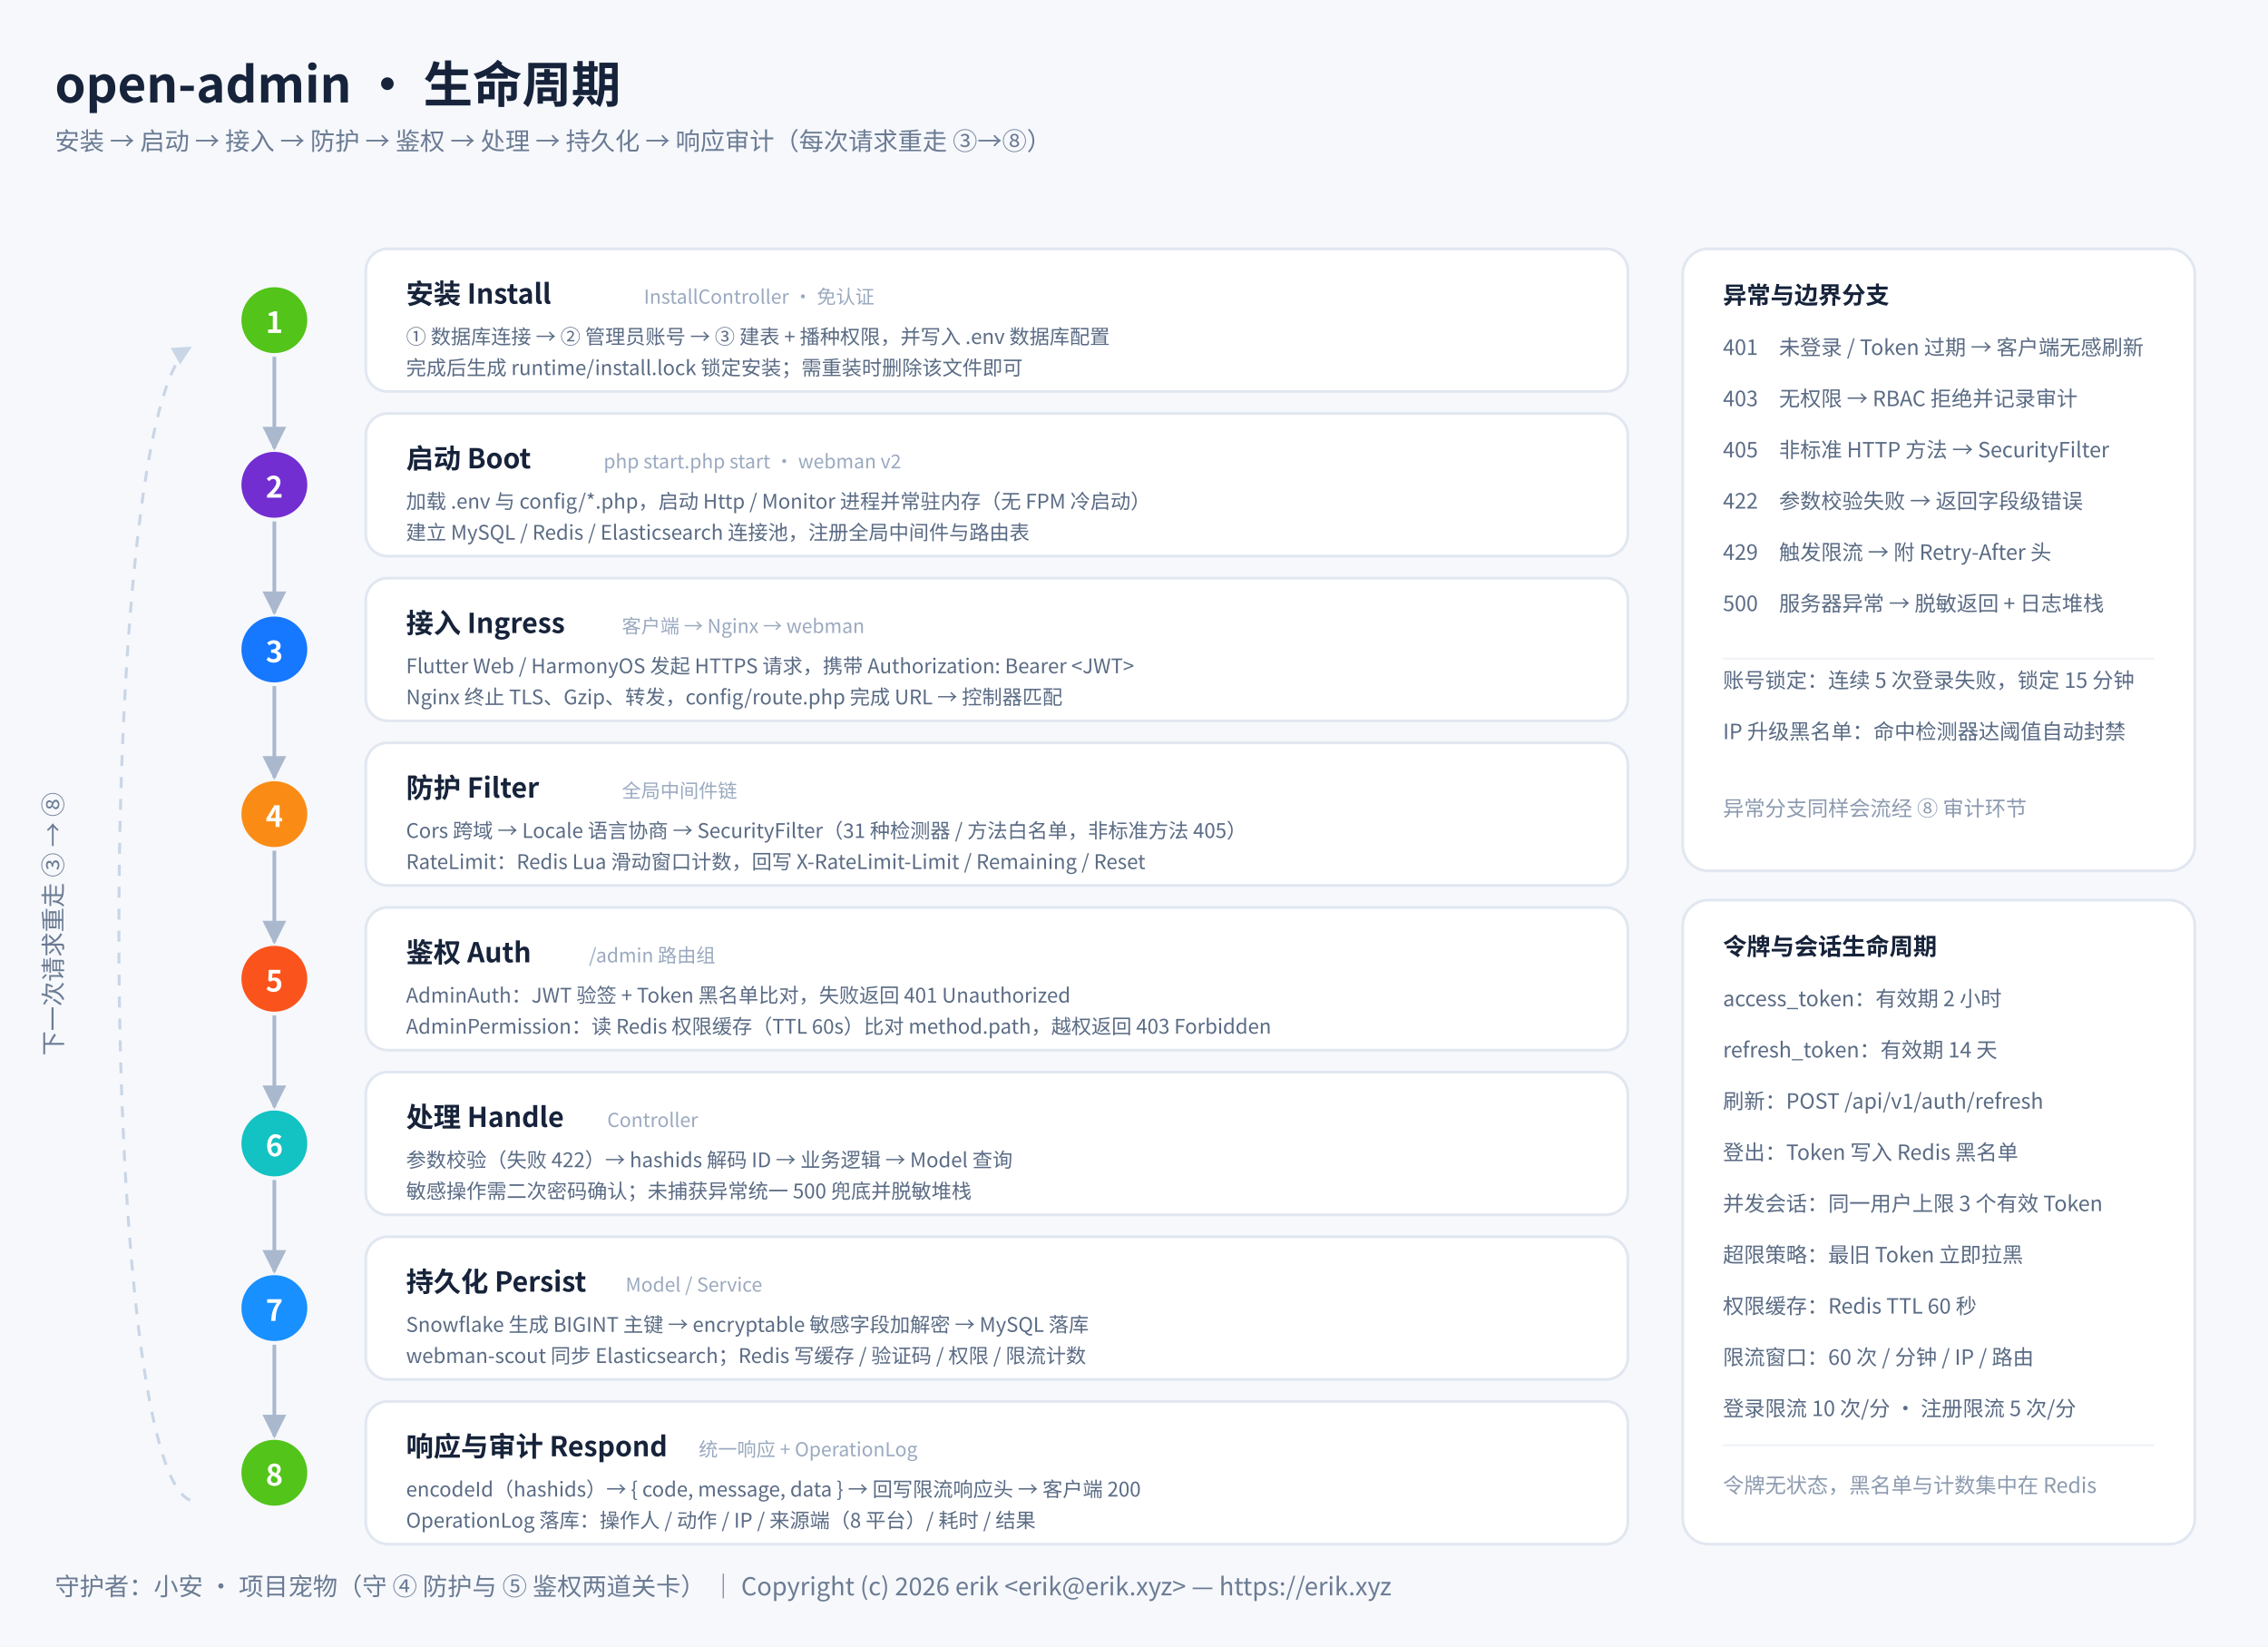
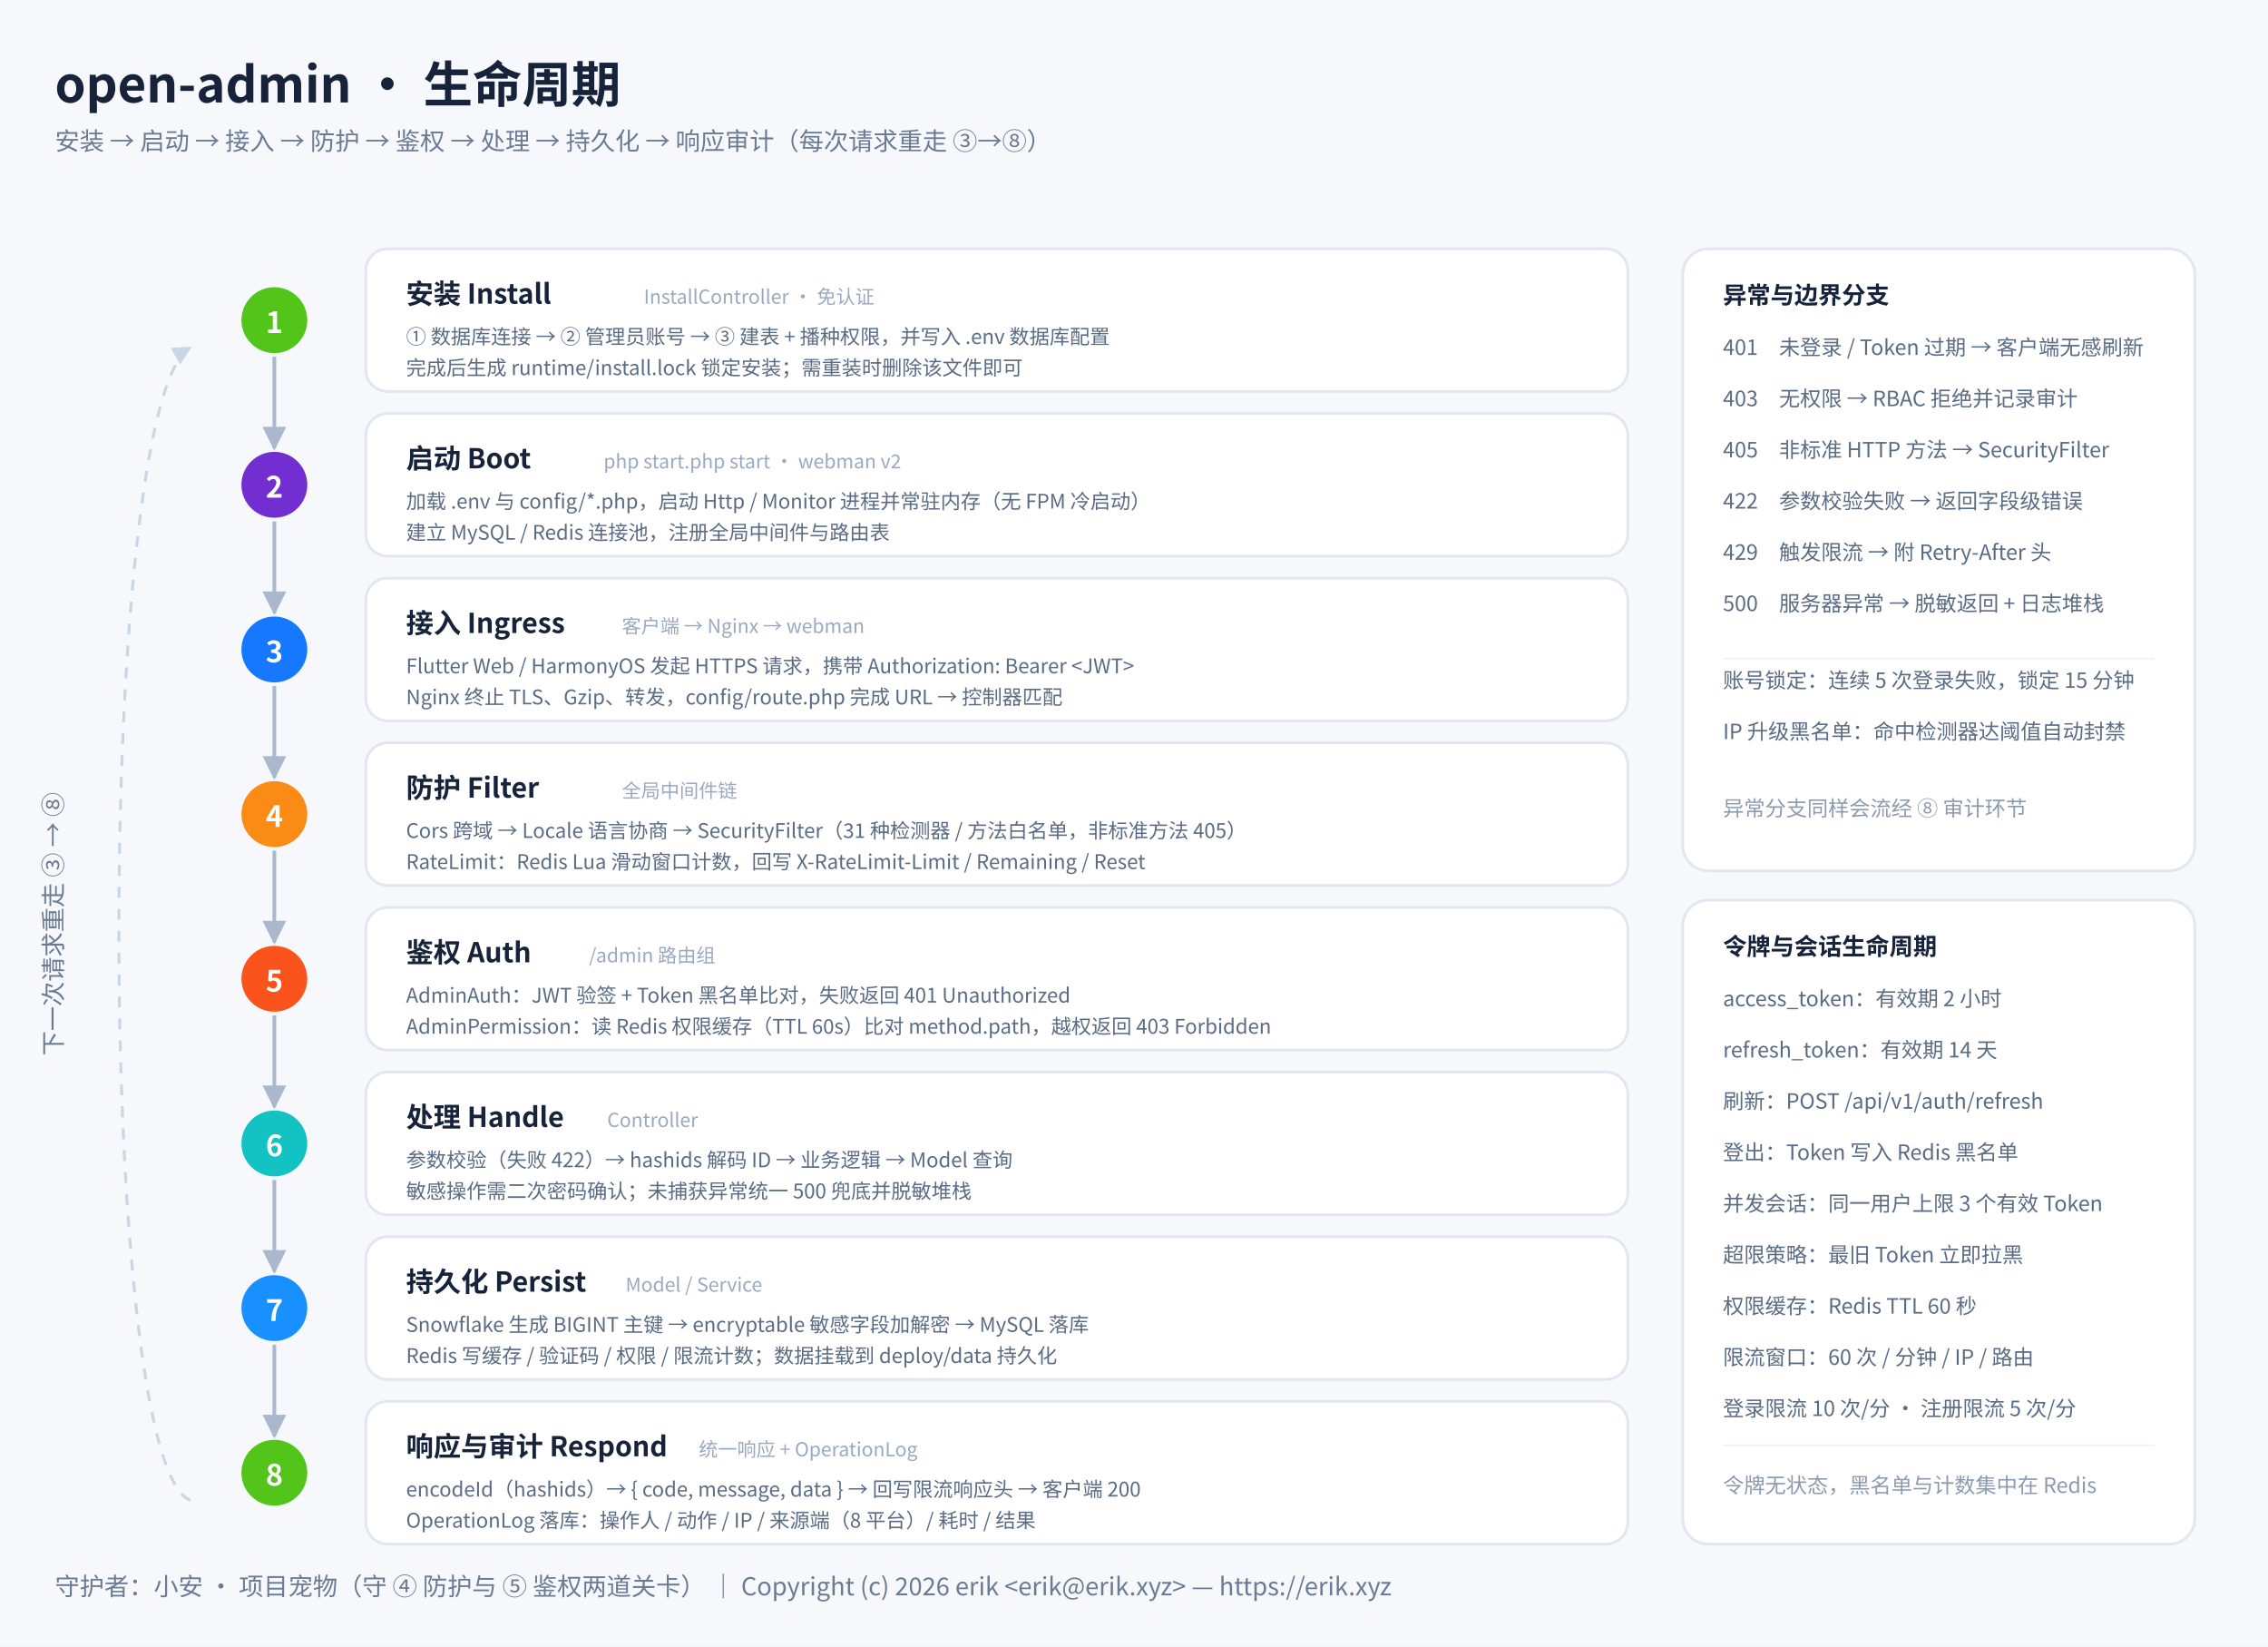
<svg xmlns="http://www.w3.org/2000/svg" viewBox="0 0 1240 900" width="1240" height="900" role="img" aria-label="open-admin 生命周期图">
  <defs>
    <marker id="lcArw" viewBox="0 0 10 10" refX="9" refY="5" markerWidth="6.5" markerHeight="6.5" orient="auto-start-reverse">
      <path d="M 0 0 L 10 5 L 0 10 z" fill="#A9B8CD" />
    </marker>
    <marker id="lcArwSoft" viewBox="0 0 10 10" refX="9" refY="5" markerWidth="6.5" markerHeight="6.5" orient="auto-start-reverse">
      <path d="M 0 0 L 10 5 L 0 10 z" fill="#C9D6E6" />
    </marker>
    <style>
      text { font-family: system-ui, -apple-system, "PingFang SC", "Microsoft YaHei", "Noto Sans CJK SC", "Segoe UI", sans-serif; }
      .t1 { font-size: 27px; font-weight: 700; fill: #16233A; }
      .t2 { font-size: 13.5px; fill: #6B7B93; }
      .card { fill: #FFFFFF; stroke: #E1E7F0; stroke-width: 1.5; }
      .sTitle { font-size: 15px; font-weight: 700; fill: #16233A; }
      .sWhere { font-size: 10.5px; fill: #9AA9BF; }
      .sItem { font-size: 11px; fill: #5A6B84; }
      .badge { font-size: 16px; font-weight: 700; fill: #FFFFFF; }
      .railT { font-size: 13px; font-weight: 700; fill: #16233A; }
      .railI { font-size: 11.5px; fill: #5A6B84; }
      .ctr { text-anchor: middle; }
    </style>
  </defs>
  <rect width="1240" height="900" fill="#F6F8FC" />
  <text class="t1" x="30" y="56">open-admin · 生命周期</text>
  <text class="t2" x="30" y="82">安装 → 启动 → 接入 → 防护 → 鉴权 → 处理 → 持久化 → 响应审计（每次请求重走 ③→⑧）</text>
  <path d="M 104 820 C 52 800 52 220 104 190" fill="none" stroke="#C9D6E6" stroke-width="1.6" stroke-dasharray="6 6" marker-end="url(#lcArwSoft)" />
  <text class="t2" x="34" y="505" text-anchor="middle" font-size="10.5" fill="#9AA9BF" transform="rotate(-90 34 505)">下一次请求重走 ③ → ⑧</text>
  <circle cx="150" cy="175" r="18" fill="#52C41A" />
  <text class="badge ctr" x="150" y="182">1</text>
  <rect class="card" x="200" y="136" width="690" height="78" rx="12" />
  <text class="sTitle" x="222" y="166">安装 Install</text>
  <text class="sWhere" x="352" y="166">InstallController · 免认证</text>
  <text class="sItem" x="222" y="188">① 数据库连接 → ② 管理员账号 → ③ 建表 + 播种权限，并写入 .env 数据库配置</text>
  <text class="sItem" x="222" y="205">完成后生成 runtime/install.lock 锁定安装；需重装时删除该文件即可</text>
  <path d="M 150 195 L 150 245" stroke="#A9B8CD" stroke-width="2" marker-end="url(#lcArw)" />
  <circle cx="150" cy="265" r="18" fill="#722ED1" />
  <text class="badge ctr" x="150" y="272">2</text>
  <rect class="card" x="200" y="226" width="690" height="78" rx="12" />
  <text class="sTitle" x="222" y="256">启动 Boot</text>
  <text class="sWhere" x="330" y="256">php start.php start · webman v2</text>
  <text class="sItem" x="222" y="278">加载 .env 与 config/*.php，启动 Http / Monitor 进程并常驻内存（无 FPM 冷启动）</text>
-   <text class="sItem" x="222" y="295">建立 MySQL / Redis / Elasticsearch 连接池，注册全局中间件与路由表</text>
+   <text class="sItem" x="222" y="295">建立 MySQL / Redis 连接池，注册全局中间件与路由表</text>
  <path d="M 150 285 L 150 335" stroke="#A9B8CD" stroke-width="2" marker-end="url(#lcArw)" />
  <circle cx="150" cy="355" r="18" fill="#1677FF" />
  <text class="badge ctr" x="150" y="362">3</text>
  <rect class="card" x="200" y="316" width="690" height="78" rx="12" />
  <text class="sTitle" x="222" y="346">接入 Ingress</text>
  <text class="sWhere" x="340" y="346">客户端 → Nginx → webman</text>
  <text class="sItem" x="222" y="368">Flutter Web / HarmonyOS 发起 HTTPS 请求，携带 Authorization: Bearer &lt;JWT&gt;</text>
  <text class="sItem" x="222" y="385">Nginx 终止 TLS、Gzip、转发，config/route.php 完成 URL → 控制器匹配</text>
  <path d="M 150 375 L 150 425" stroke="#A9B8CD" stroke-width="2" marker-end="url(#lcArw)" />
  <circle cx="150" cy="445" r="18" fill="#FA8C16" />
  <text class="badge ctr" x="150" y="452">4</text>
  <rect class="card" x="200" y="406" width="690" height="78" rx="12" />
  <text class="sTitle" x="222" y="436">防护 Filter</text>
  <text class="sWhere" x="340" y="436">全局中间件链</text>
  <text class="sItem" x="222" y="458">Cors 跨域 → Locale 语言协商 → SecurityFilter（31 种检测器 / 方法白名单，非标准方法 405）</text>
  <text class="sItem" x="222" y="475">RateLimit：Redis Lua 滑动窗口计数，回写 X-RateLimit-Limit / Remaining / Reset</text>
  <path d="M 150 465 L 150 515" stroke="#A9B8CD" stroke-width="2" marker-end="url(#lcArw)" />
  <circle cx="150" cy="535" r="18" fill="#FA541C" />
  <text class="badge ctr" x="150" y="542">5</text>
  <rect class="card" x="200" y="496" width="690" height="78" rx="12" />
  <text class="sTitle" x="222" y="526">鉴权 Auth</text>
  <text class="sWhere" x="322" y="526">/admin 路由组</text>
  <text class="sItem" x="222" y="548">AdminAuth：JWT 验签 + Token 黑名单比对，失败返回 401 Unauthorized</text>
  <text class="sItem" x="222" y="565">AdminPermission：读 Redis 权限缓存（TTL 60s）比对 method.path，越权返回 403 Forbidden</text>
  <path d="M 150 555 L 150 605" stroke="#A9B8CD" stroke-width="2" marker-end="url(#lcArw)" />
  <circle cx="150" cy="625" r="18" fill="#13C2C2" />
  <text class="badge ctr" x="150" y="632">6</text>
  <rect class="card" x="200" y="586" width="690" height="78" rx="12" />
  <text class="sTitle" x="222" y="616">处理 Handle</text>
  <text class="sWhere" x="332" y="616">Controller</text>
  <text class="sItem" x="222" y="638">参数校验（失败 422）→ hashids 解码 ID → 业务逻辑 → Model 查询</text>
  <text class="sItem" x="222" y="655">敏感操作需二次密码确认；未捕获异常统一 500 兜底并脱敏堆栈</text>
  <path d="M 150 645 L 150 695" stroke="#A9B8CD" stroke-width="2" marker-end="url(#lcArw)" />
  <circle cx="150" cy="715" r="18" fill="#1890FF" />
  <text class="badge ctr" x="150" y="722">7</text>
  <rect class="card" x="200" y="676" width="690" height="78" rx="12" />
  <text class="sTitle" x="222" y="706">持久化 Persist</text>
  <text class="sWhere" x="342" y="706">Model / Service</text>
  <text class="sItem" x="222" y="728">Snowflake 生成 BIGINT 主键 → encryptable 敏感字段加解密 → MySQL 落库</text>
-   <text class="sItem" x="222" y="745">webman-scout 同步 Elasticsearch；Redis 写缓存 / 验证码 / 权限 / 限流计数</text>
+   <text class="sItem" x="222" y="745">Redis 写缓存 / 验证码 / 权限 / 限流计数；数据挂载到 deploy/data 持久化</text>
  <path d="M 150 735 L 150 785" stroke="#A9B8CD" stroke-width="2" marker-end="url(#lcArw)" />
  <circle cx="150" cy="805" r="18" fill="#52C41A" />
  <text class="badge ctr" x="150" y="812">8</text>
  <rect class="card" x="200" y="766" width="690" height="78" rx="12" />
  <text class="sTitle" x="222" y="796">响应与审计 Respond</text>
  <text class="sWhere" x="382" y="796">统一响应 + OperationLog</text>
  <text class="sItem" x="222" y="818">encodeId（hashids）→ { code, message, data } → 回写限流响应头 → 客户端 200</text>
  <text class="sItem" x="222" y="835">OperationLog 落库：操作人 / 动作 / IP / 来源端（8 平台）/ 耗时 / 结果</text>
  <rect class="card" x="920" y="136" width="280" height="340" rx="14" stroke="#FFD8BF" />
  <text class="railT" x="942" y="166" fill="#AD4E00">异常与边界分支</text>
  <g class="railI">
    <text x="942" y="194">401　未登录 / Token 过期 → 客户端无感刷新</text>
    <text x="942" y="222">403　无权限 → RBAC 拒绝并记录审计</text>
    <text x="942" y="250">405　非标准 HTTP 方法 → SecurityFilter</text>
    <text x="942" y="278">422　参数校验失败 → 返回字段级错误</text>
    <text x="942" y="306">429　触发限流 → 附 Retry-After 头</text>
    <text x="942" y="334">500　服务器异常 → 脱敏返回 + 日志堆栈</text>
    <text x="942" y="376">账号锁定：连续 5 次登录失败，锁定 15 分钟</text>
    <text x="942" y="404">IP 升级黑名单：命中检测器达阈值自动封禁</text>
    <text x="942" y="446" fill="#8C9AAF">异常分支同样会流经 ⑧ 审计环节</text>
  </g>
  <line x1="942" y1="360" x2="1178" y2="360" stroke="#EEF2F7" />
  <rect class="card" x="920" y="492" width="280" height="352" rx="14" stroke="#BEDAFF" />
  <text class="railT" x="942" y="522" fill="#1677FF">令牌与会话生命周期</text>
  <g class="railI">
    <text x="942" y="550">access_token：有效期 2 小时</text>
    <text x="942" y="578">refresh_token：有效期 14 天</text>
    <text x="942" y="606">刷新：POST /api/v1/auth/refresh</text>
    <text x="942" y="634">登出：Token 写入 Redis 黑名单</text>
    <text x="942" y="662">并发会话：同一用户上限 3 个有效 Token</text>
    <text x="942" y="690">超限策略：最旧 Token 立即拉黑</text>
    <text x="942" y="718">权限缓存：Redis TTL 60 秒</text>
    <text x="942" y="746">限流窗口：60 次 / 分钟 / IP / 路由</text>
    <text x="942" y="774">登录限流 10 次/分 · 注册限流 5 次/分</text>
    <text x="942" y="816" fill="#8C9AAF">令牌无状态，黑名单与计数集中在 Redis</text>
  </g>
  <line x1="942" y1="790" x2="1178" y2="790" stroke="#EEF2F7" />
  <text class="t2" x="30" y="872" font-size="11.5">
    守护者：小安 · 项目宠物（守 ④ 防护与 ⑤ 鉴权两道关卡） ｜ Copyright (c) 2026 erik &lt;erik@erik.xyz&gt; — https://erik.xyz
  </text>
</svg>
